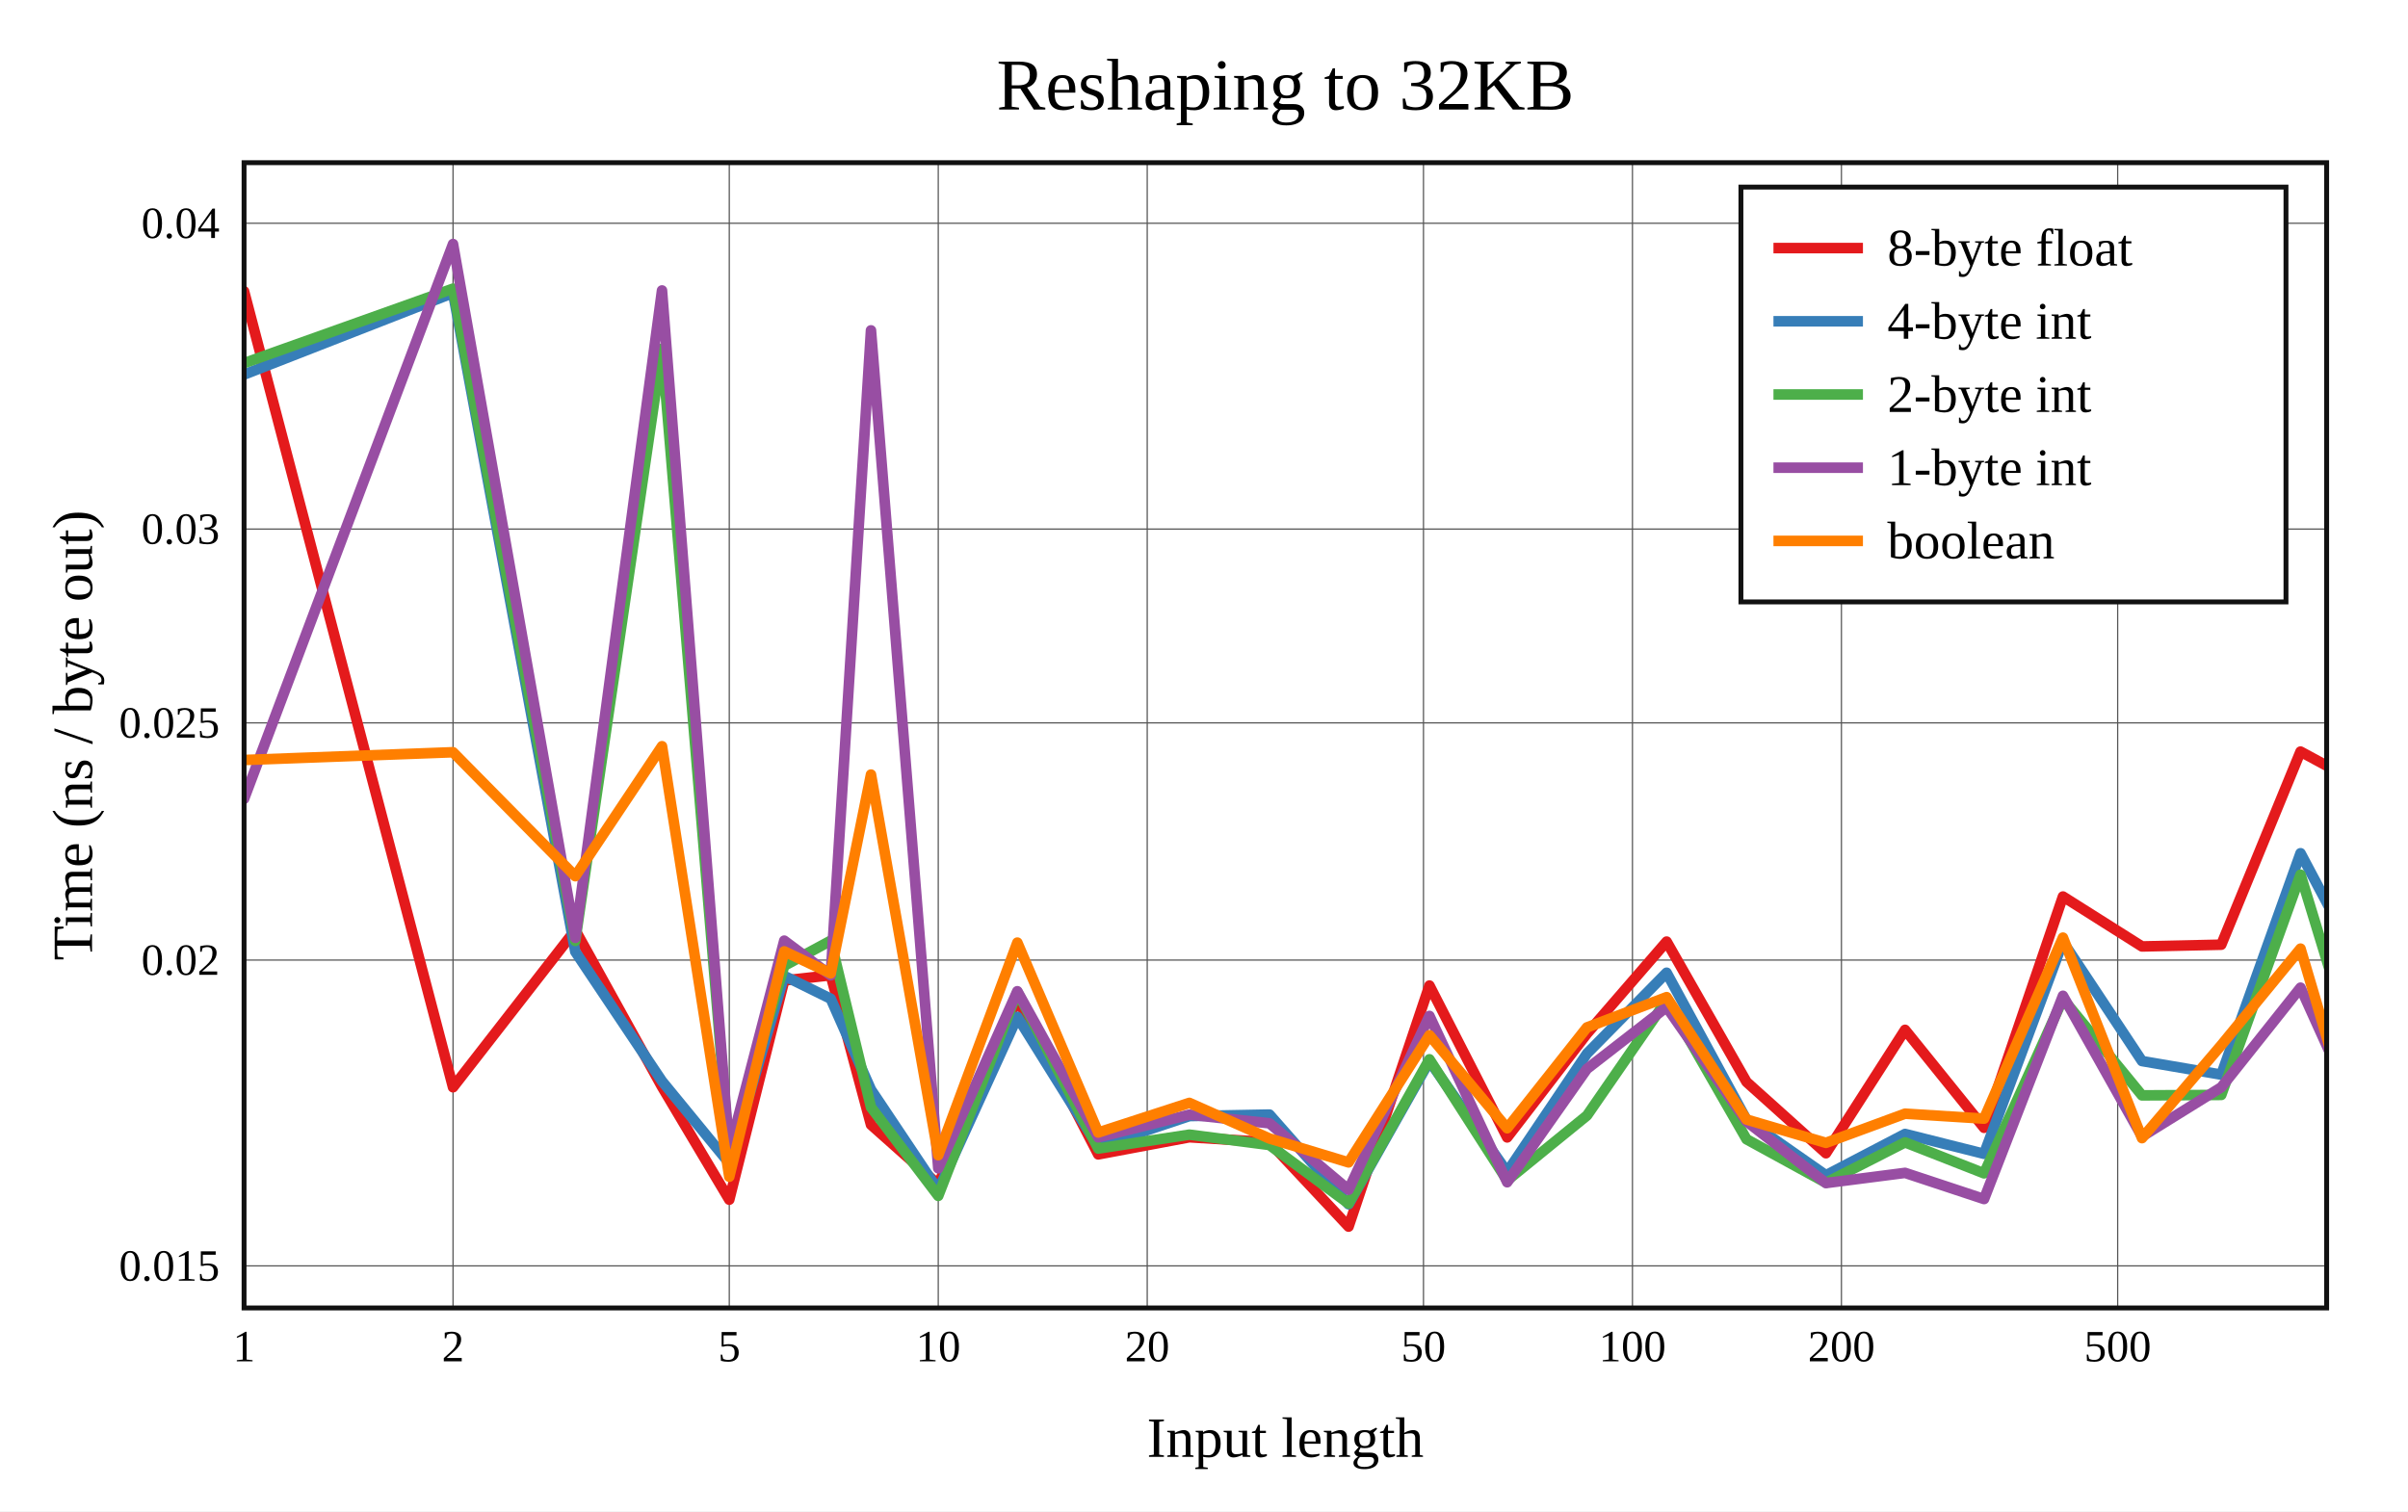
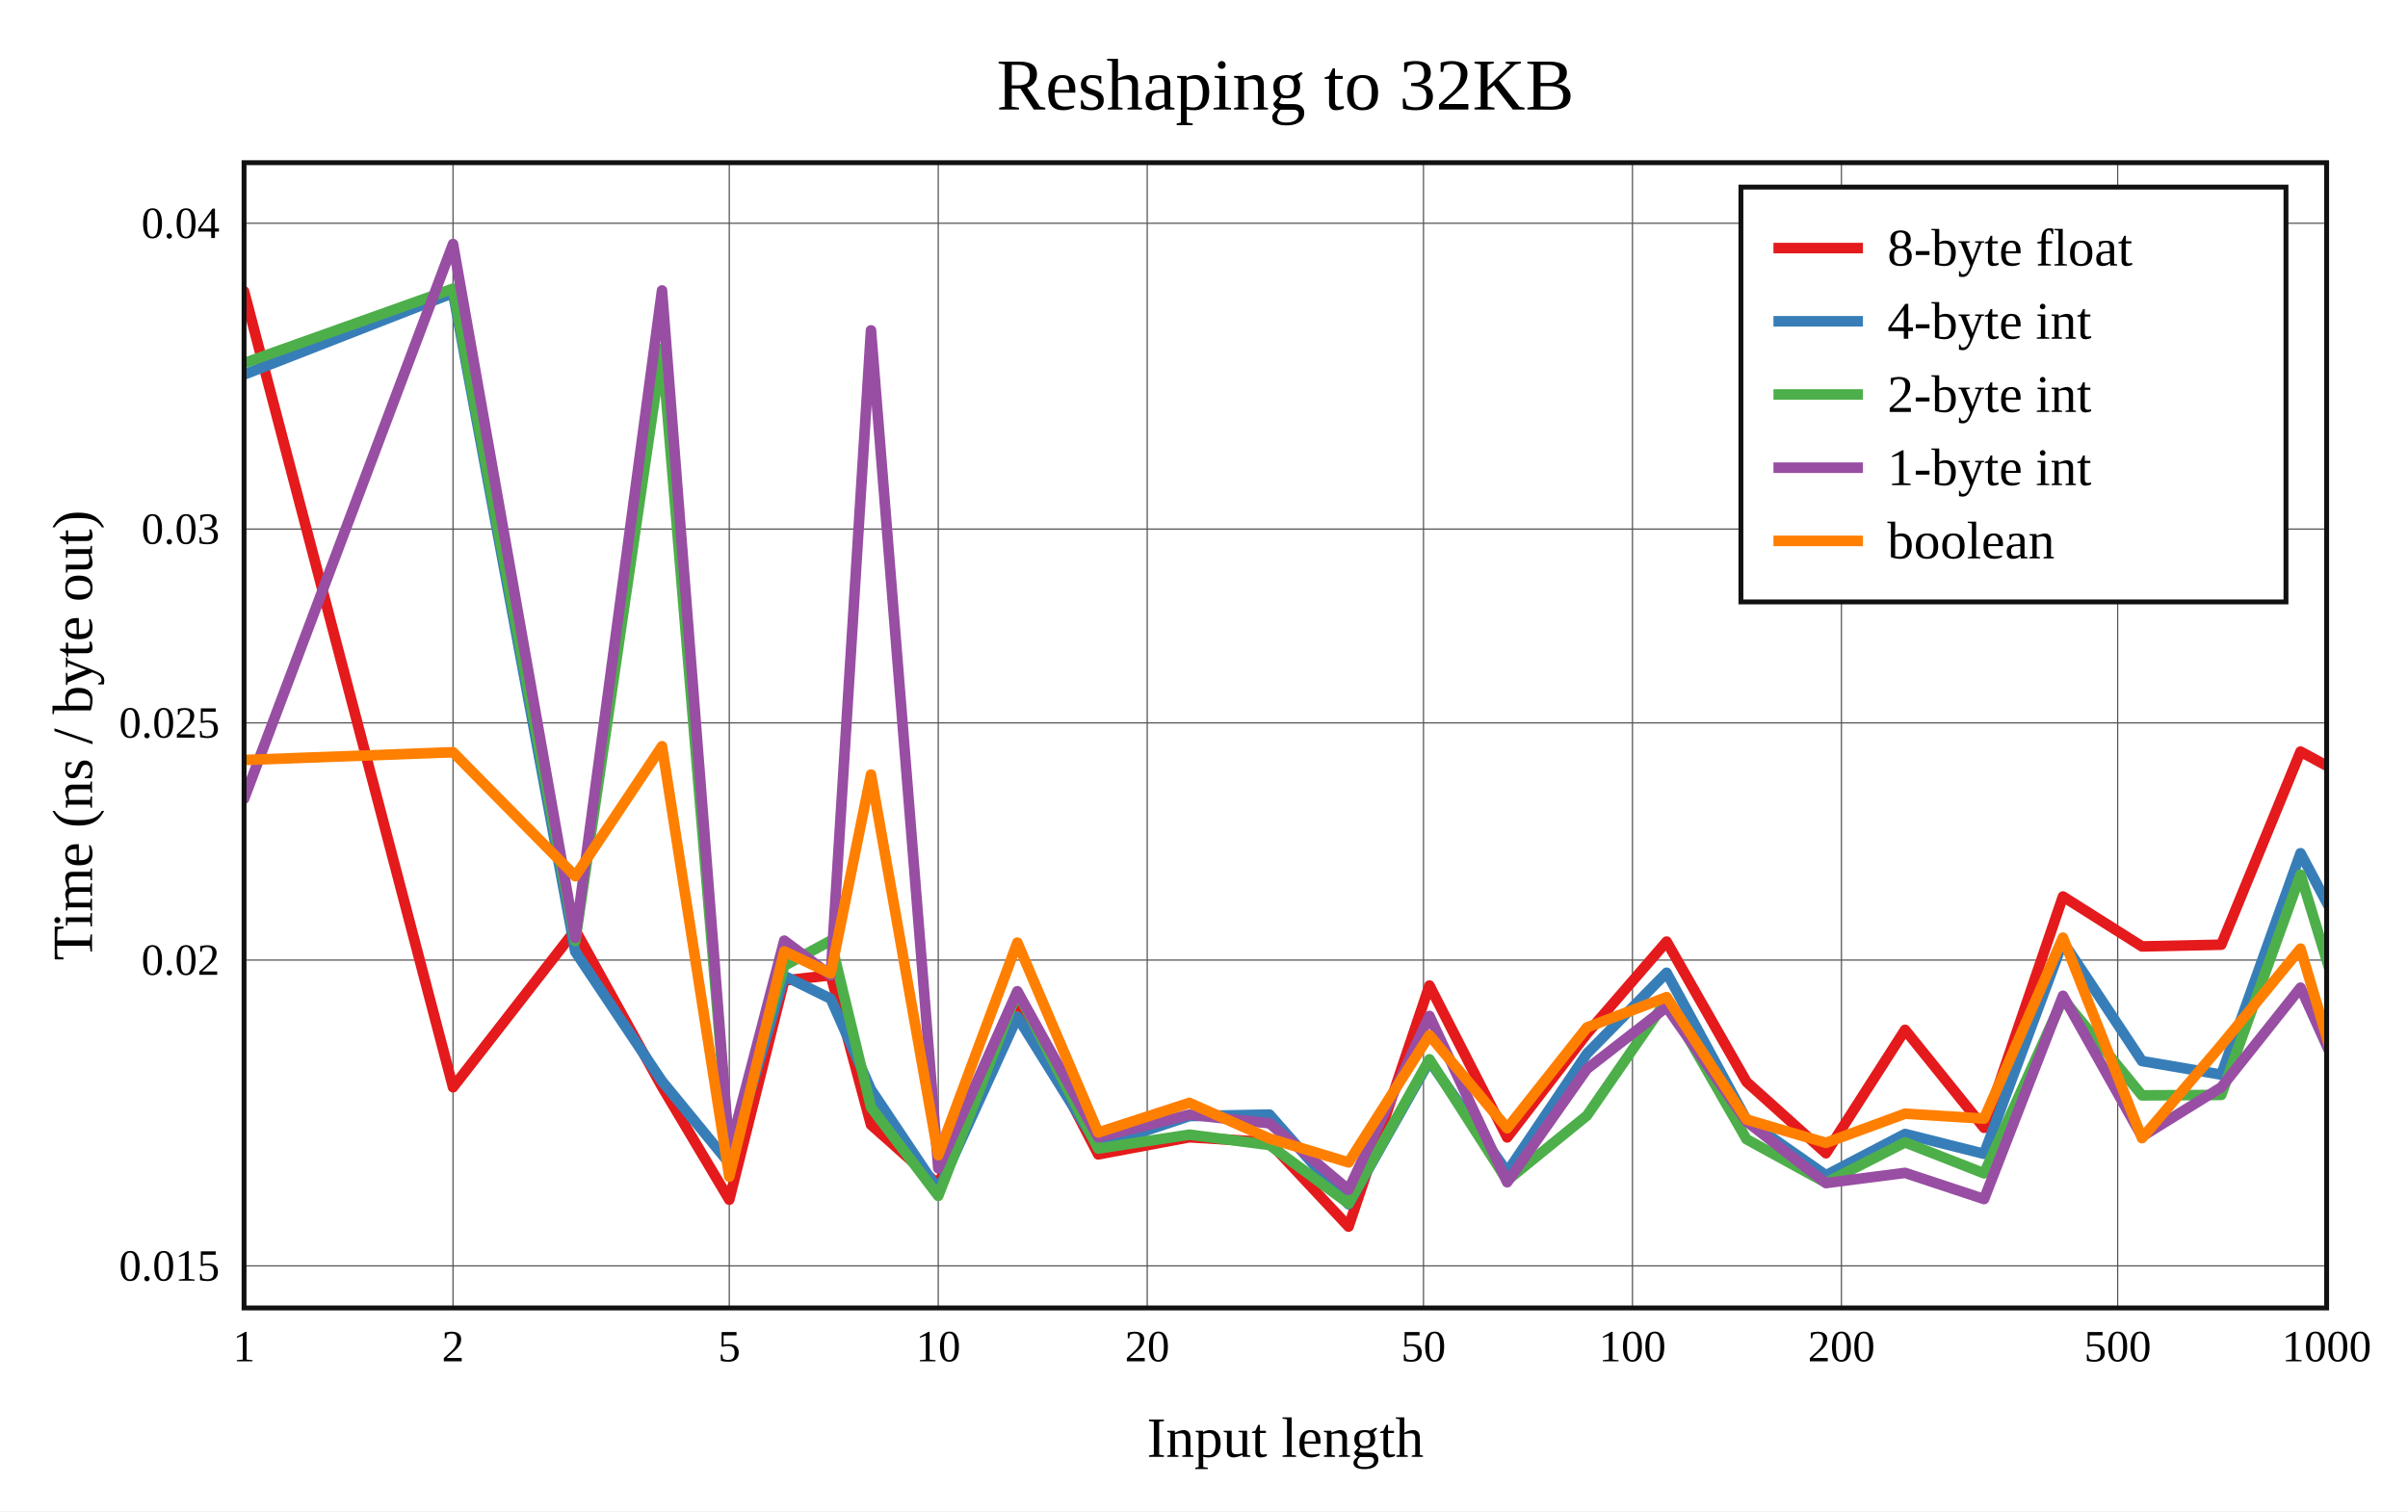
<svg xmlns="http://www.w3.org/2000/svg" viewBox="-60 -40 592 371.6" height="557.4" width="888">
  <g stroke-width="2.6" font-size="14px" text-anchor="middle">
    <defs>
      <clipPath id="clip">
        <rect x="0" y="0" width="512" height="281.6" />
      </clipPath>
    </defs>
    <rect fill="white" x="-60" y="-40" width="592" height="371.6" />
    <text dy="0.33em" font-size="18px" x="256" y="-19">Reshaping to 32KB</text>
    <text dy="0.33em" x="256" y="313.6">Input length</text>
    <text dy="0.33em" transform="rotate(-90)" x="-140.8" y="-42">Time (ns / byte out)</text>
    <g stroke-width="0.3" stroke="#555">
      <path d="M51.376 0v281.6" />
      <path d="M119.291 0v281.6" />
      <path d="M170.667 0v281.6" />
      <path d="M222.042 0v281.6" />
      <path d="M289.958 0v281.6" />
      <path d="M341.333 0v281.6" />
      <path d="M392.709 0v281.6" />
      <path d="M460.624 0v281.6" />
      <path d="M0 271.26h512" />
      <path d="M0 196.067h512" />
      <path d="M0 137.743h512" />
      <path d="M0 90.088h512" />
      <path d="M0 14.895h512" />
    </g>
    <g font-size="11px">
      <text dy="0.33em" x="0" y="291.1">1</text>
      <text dy="0.33em" x="51.376" y="291.1">2</text>
      <text dy="0.33em" x="119.291" y="291.1">5</text>
      <text dy="0.33em" x="170.667" y="291.1">10</text>
      <text dy="0.33em" x="222.042" y="291.1">20</text>
      <text dy="0.33em" x="289.958" y="291.1">50</text>
      <text dy="0.33em" x="341.333" y="291.1">100</text>
      <text dy="0.33em" x="392.709" y="291.1">200</text>
      <text dy="0.33em" x="460.624" y="291.1">500</text>
+       <text dy="0.33em" x="512" y="291.1">1000</text>
      <g text-anchor="end">
        <text dy="0.33em" x="-6" y="271.26">0.015</text>
        <text dy="0.33em" x="-6" y="196.067">0.02</text>
        <text dy="0.33em" x="-6" y="137.743">0.025</text>
        <text dy="0.33em" x="-6" y="90.088">0.03</text>
        <text dy="0.33em" x="-6" y="14.895">0.04</text>
      </g>
    </g>
    <g clip-path="url(#clip)" fill="none" stroke-linecap="round" stroke-linejoin="round">
      <path stroke="#e41a1c" d="M0 31.615L51.376 227.338L81.429 188.701L102.752 227.216L119.291 254.981L132.804 201.083L144.23 199.807L154.127 236.546L170.667 251.264L190.113 205.549L209.997 243.844L232.402 239.635L252.095 240.847L271.542 261.6L291.425 202.332L310.535 239.669L330.154 214.151L349.733 191.523L369.383 226.029L388.907 243.566L408.354 213.225L427.777 237.306L447.17 180.441L466.603 192.716L486.091 192.285L505.578 144.803L525.018 155.329" />
      <path stroke="#377eb8" d="M0 52.098L51.376 32.03L81.429 194.001L102.752 225.839L119.291 246.016L132.804 199.955L144.23 205.574L154.127 227.929L170.667 252.655L190.113 210.039L209.997 241.916L232.402 234.428L252.095 234.054L271.542 256.106L291.425 220.9L310.535 248.168L330.154 219.056L349.733 199.178L369.383 235.346L388.907 248.98L408.354 238.824L427.777 243.703L447.17 191.563L466.603 220.9L486.091 224.233L505.578 169.8L525.018 206.353" />
      <path stroke="#4daf4a" d="M0 49.292L51.376 30.973L81.429 191.361L102.752 45.731L119.291 243.575L132.804 197.467L144.23 191.302L154.127 232.253L170.667 254.049L190.113 203.889L209.997 242.414L232.402 238.993L252.095 241.54L271.542 255.927L291.425 220.469L310.535 250.26L330.154 234.291L349.733 205.939L369.383 240.123L388.907 250.811L408.354 240.889L427.777 248.505L447.17 205.602L466.603 229.334L486.091 229.226L505.578 175.072L525.018 238.622" />
      <path stroke="#984ea3" d="M0 156.434L51.376 20L81.429 190.594L102.752 31.418L119.291 243.085L132.804 191.291L144.23 199.811L154.127 41.231L170.667 247.268L190.113 203.735L209.997 239.652L232.402 234.078L252.095 236.202L271.542 252.539L291.425 209.8L310.535 250.695L330.154 222.82L349.733 207.617L369.383 235.746L388.907 250.898L408.354 248.392L427.777 254.823L447.17 204.849L466.603 239.451L486.091 227.348L505.578 202.851L525.018 245.863" />
      <path stroke="#ff7f00" d="M0 146.872L51.376 144.964L81.429 175.439L102.752 143.484L119.291 249.344L132.804 193.932L144.23 199.335L154.127 150.458L170.667 244.05L190.113 191.774L209.997 238.467L232.402 231.186L252.095 239.937L271.542 245.814L291.425 214.554L310.535 237.414L330.154 212.622L349.733 205.181L369.383 235.275L388.907 241.007L408.354 233.835L427.777 235.054L447.17 190.551L466.603 239.851L486.091 216.991L505.578 193.255L525.018 259.013" />
    </g>
    <rect stroke-width="1.2" stroke="#111" fill="none" x="0" y="0" width="512" height="281.6" />
    <g transform="translate(368,6)" text-anchor="start" font-size="13px">
      <rect stroke-width="1.2" stroke="#111" fill="white" x="0" y="0" width="134" height="102" />
      <path stroke="#e41a1c" d="M8 15h22" />
      <path stroke="#377eb8" d="M8 33h22" />
      <path stroke="#4daf4a" d="M8 51h22" />
      <path stroke="#984ea3" d="M8 69h22" />
      <path stroke="#ff7f00" d="M8 87h22" />
      <text dy="0.33em" x="36" y="15">8-byte float</text>
      <text dy="0.33em" x="36" y="33">4-byte int</text>
      <text dy="0.33em" x="36" y="51">2-byte int</text>
      <text dy="0.33em" x="36" y="69">1-byte int</text>
      <text dy="0.33em" x="36" y="87">boolean</text>
    </g>
  </g>
</svg>
